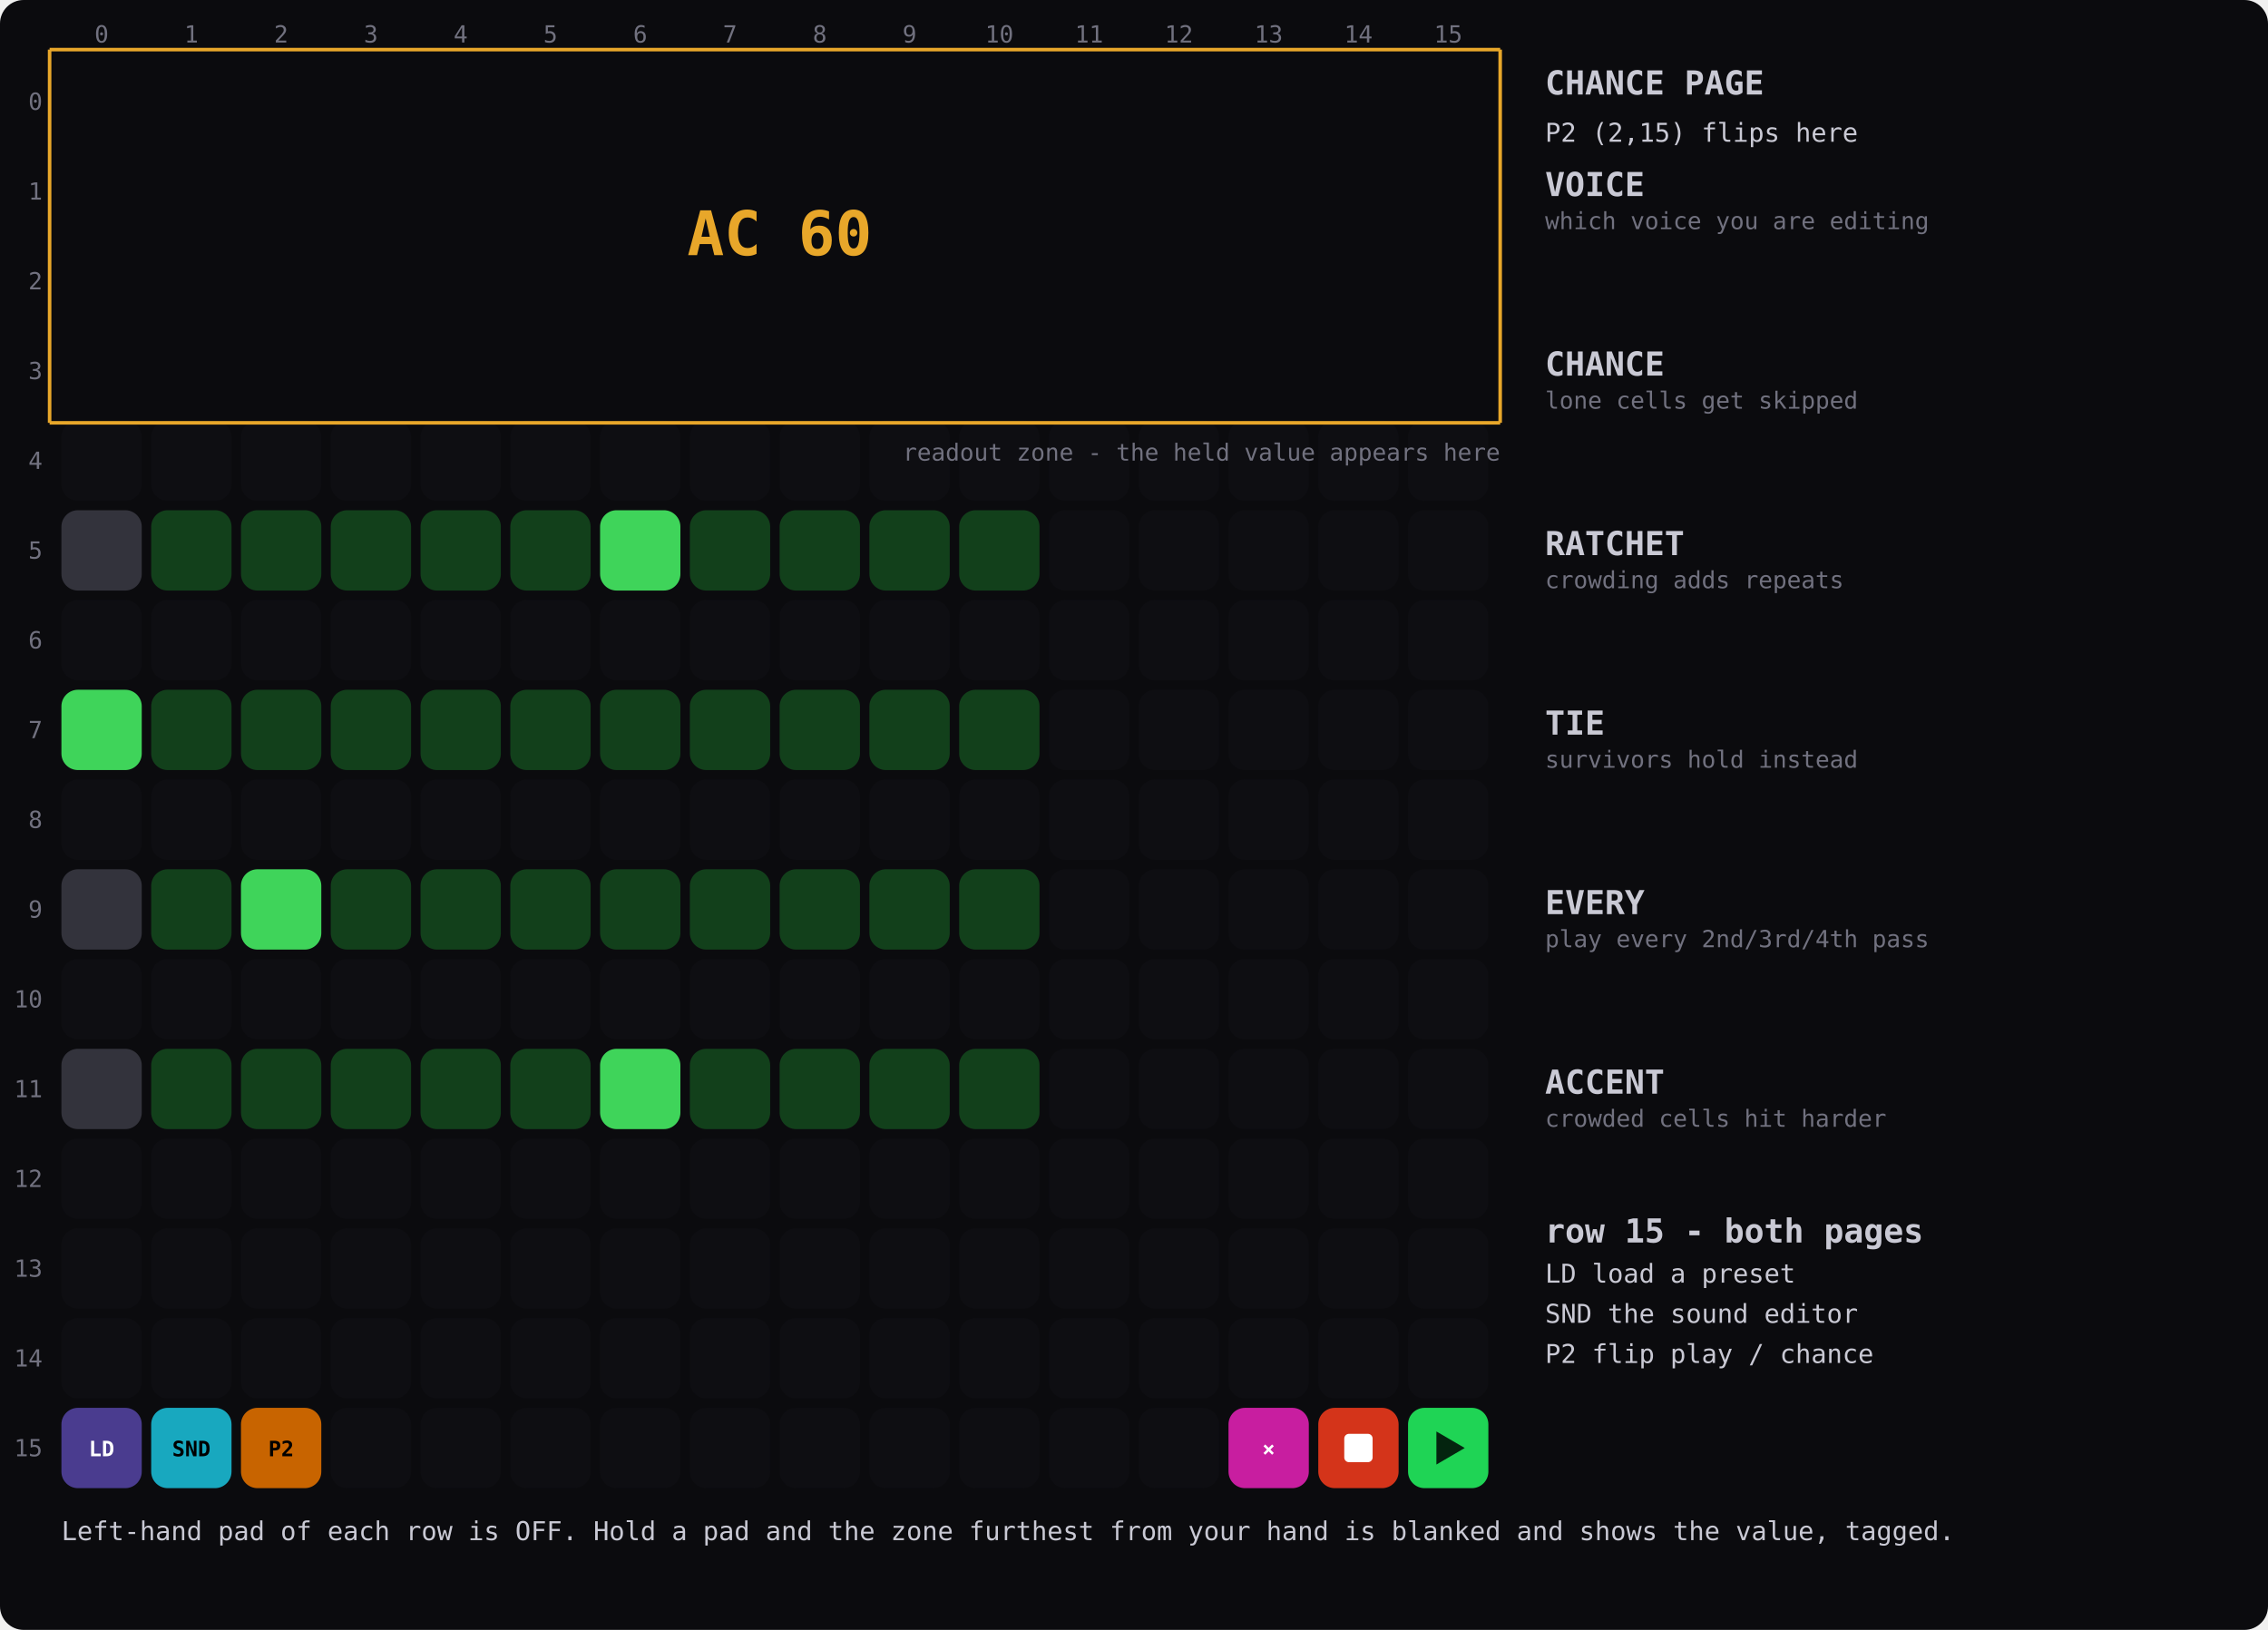
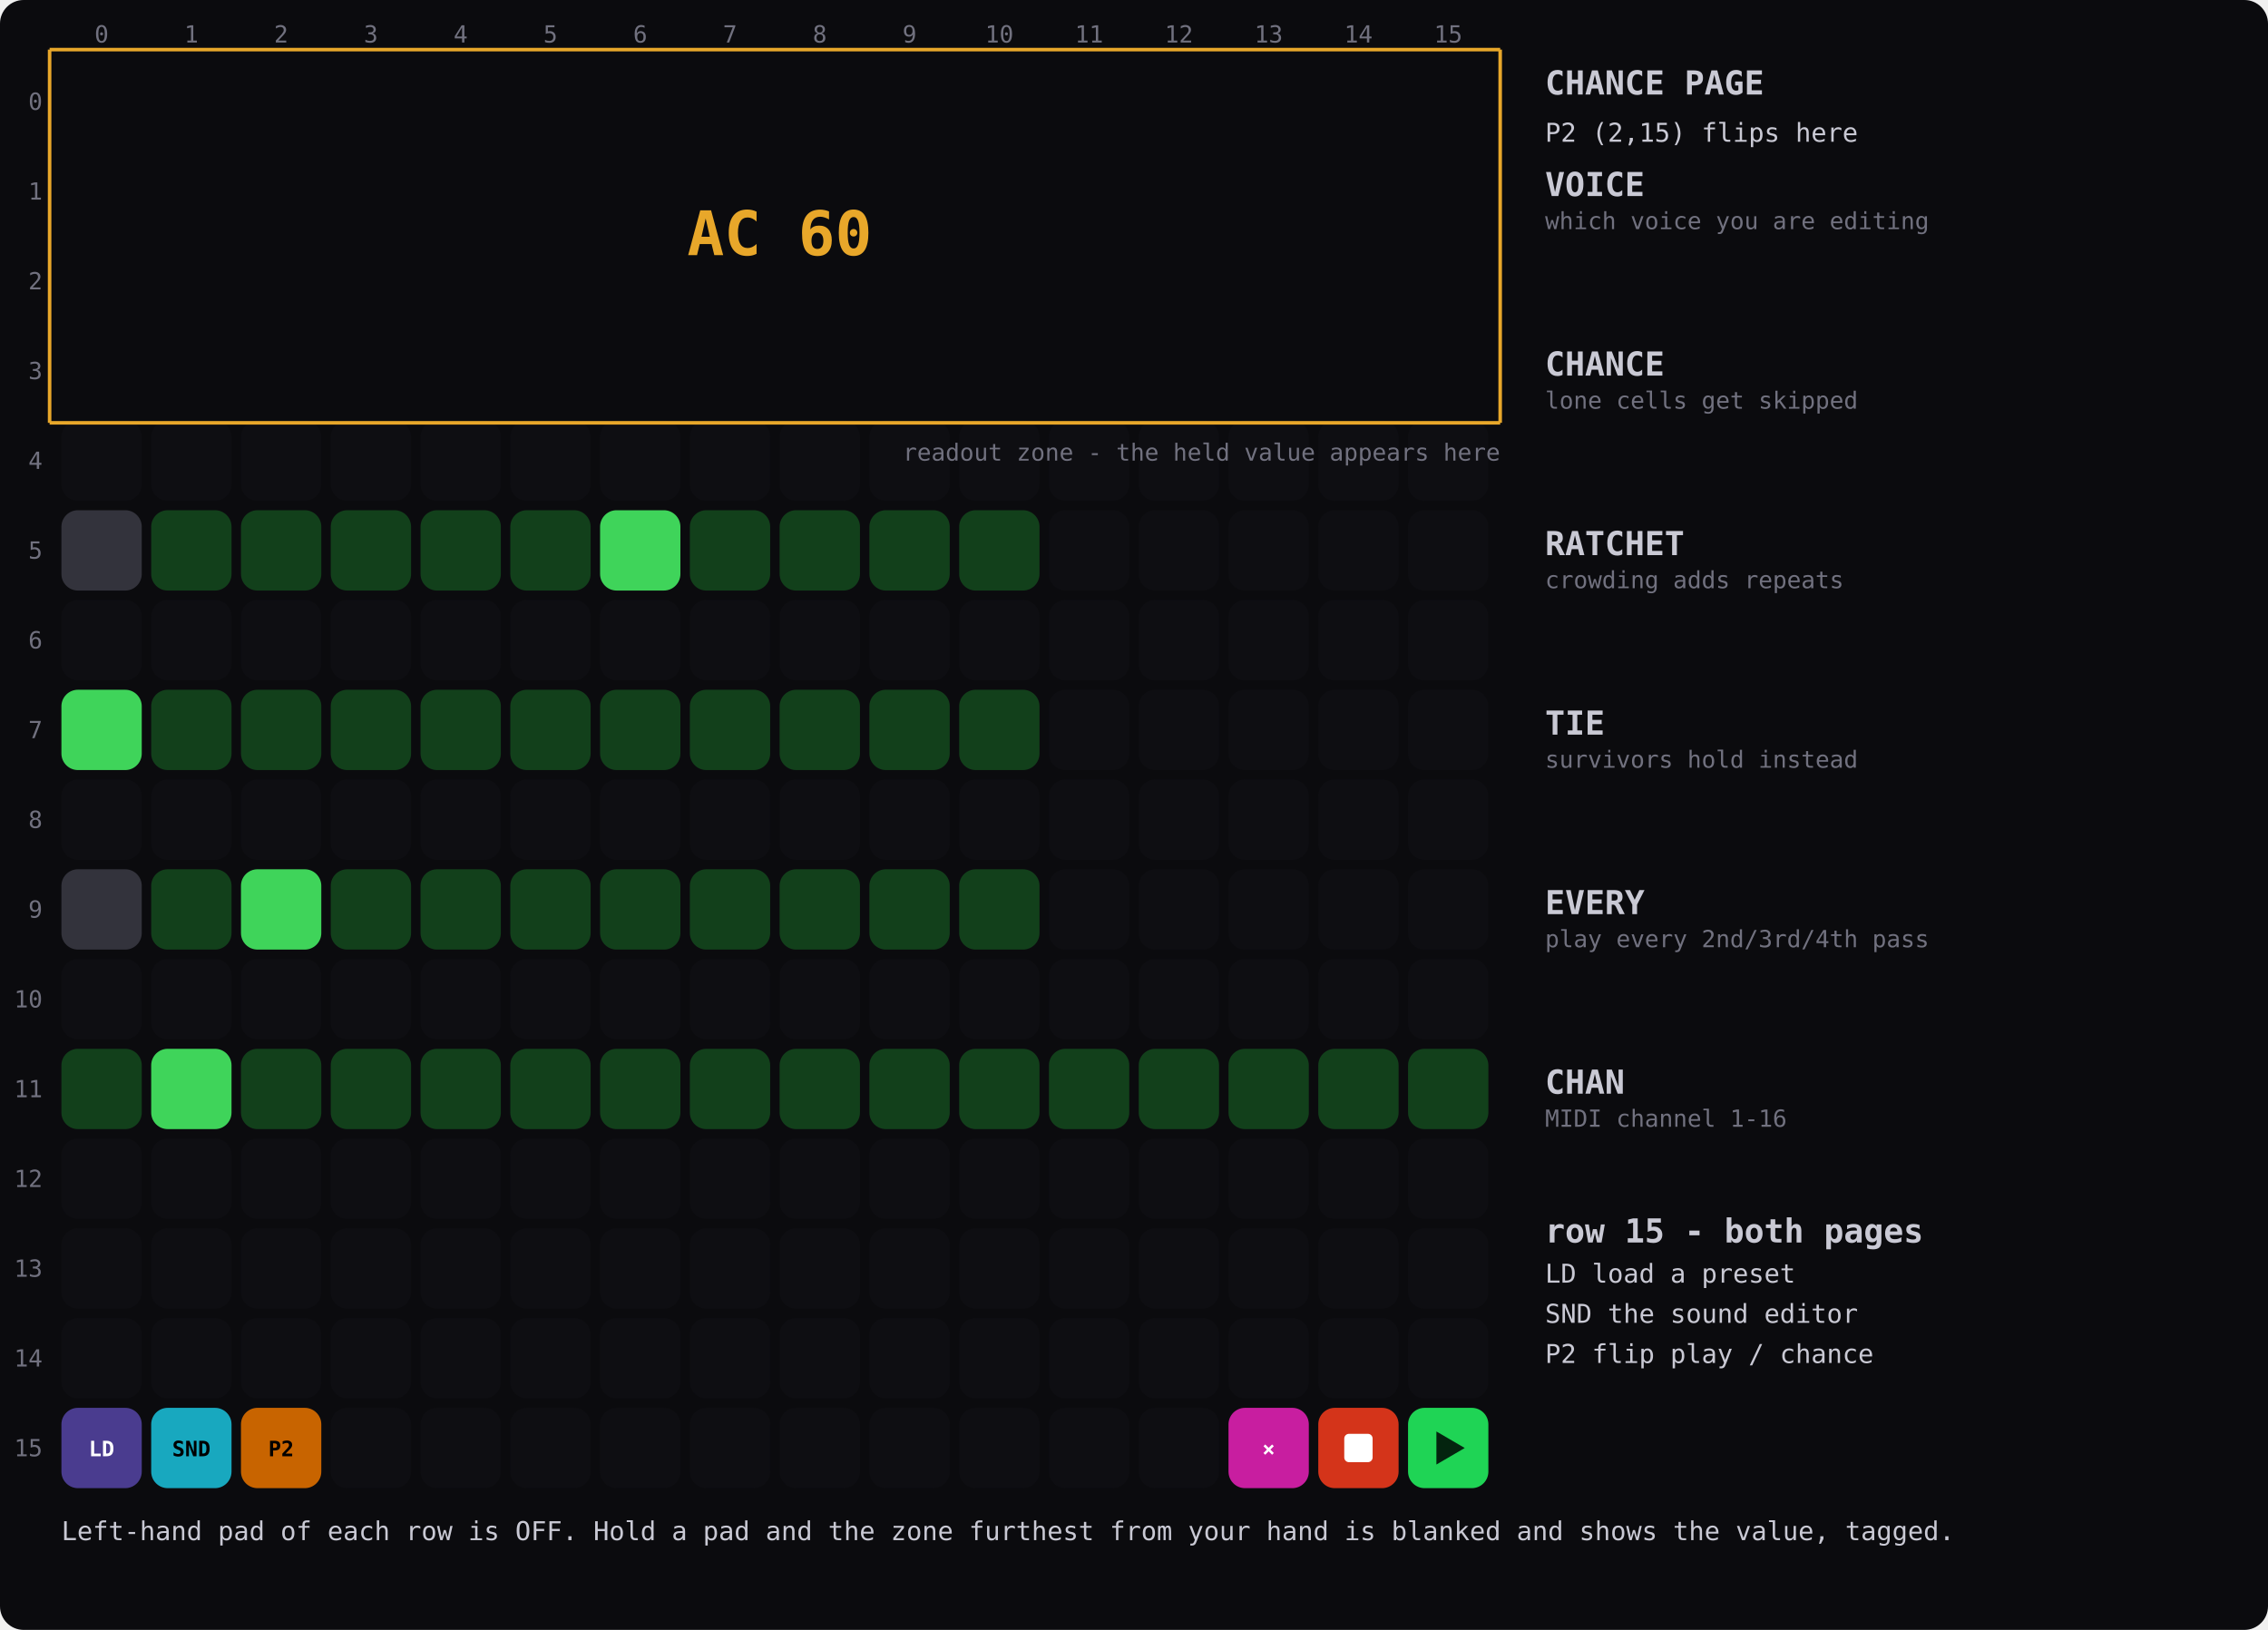
<svg xmlns="http://www.w3.org/2000/svg" width="960" height="690" viewBox="0 0 960 690" role="img" aria-label="plinky-life voice chance page">
  <rect width="960" height="690" rx="10" fill="#0b0b0e" />
  <style>text{font-family:ui-monospace,SFMono-Regular,Menlo,Consolas,monospace}.t{font-size:11px;fill:#c9c9d4}.h{font-size:14px;font-weight:700;fill:#c9c9d4}.k{font-size:10px;fill:#71717f}.p{font-size:9px;font-weight:700}</style>
  <text class="k" x="43.0" y="18" text-anchor="middle">0</text>
  <text class="k" x="18" y="46.5" text-anchor="end">0</text>
  <text class="k" x="81.0" y="18" text-anchor="middle">1</text>
  <text class="k" x="18" y="84.5" text-anchor="end">1</text>
  <text class="k" x="119.0" y="18" text-anchor="middle">2</text>
  <text class="k" x="18" y="122.5" text-anchor="end">2</text>
  <text class="k" x="157.0" y="18" text-anchor="middle">3</text>
  <text class="k" x="18" y="160.5" text-anchor="end">3</text>
  <text class="k" x="195.0" y="18" text-anchor="middle">4</text>
  <text class="k" x="18" y="198.5" text-anchor="end">4</text>
  <text class="k" x="233.0" y="18" text-anchor="middle">5</text>
  <text class="k" x="18" y="236.5" text-anchor="end">5</text>
  <text class="k" x="271.0" y="18" text-anchor="middle">6</text>
  <text class="k" x="18" y="274.5" text-anchor="end">6</text>
  <text class="k" x="309.0" y="18" text-anchor="middle">7</text>
  <text class="k" x="18" y="312.5" text-anchor="end">7</text>
  <text class="k" x="347.0" y="18" text-anchor="middle">8</text>
  <text class="k" x="18" y="350.5" text-anchor="end">8</text>
  <text class="k" x="385.0" y="18" text-anchor="middle">9</text>
  <text class="k" x="18" y="388.5" text-anchor="end">9</text>
  <text class="k" x="423.0" y="18" text-anchor="middle">10</text>
  <text class="k" x="18" y="426.5" text-anchor="end">10</text>
  <text class="k" x="461.0" y="18" text-anchor="middle">11</text>
  <text class="k" x="18" y="464.5" text-anchor="end">11</text>
  <text class="k" x="499.0" y="18" text-anchor="middle">12</text>
  <text class="k" x="18" y="502.5" text-anchor="end">12</text>
  <text class="k" x="537.0" y="18" text-anchor="middle">13</text>
  <text class="k" x="18" y="540.5" text-anchor="end">13</text>
  <text class="k" x="575.0" y="18" text-anchor="middle">14</text>
  <text class="k" x="18" y="578.5" text-anchor="end">14</text>
  <text class="k" x="613.0" y="18" text-anchor="middle">15</text>
  <text class="k" x="18" y="616.5" text-anchor="end">15</text>
  <rect x="26" y="26" width="34" height="34" rx="7" fill="#0e0e12" />
  <rect x="64" y="26" width="34" height="34" rx="7" fill="#0e0e12" />
  <rect x="102" y="26" width="34" height="34" rx="7" fill="#0e0e12" />
  <rect x="140" y="26" width="34" height="34" rx="7" fill="#0e0e12" />
  <rect x="178" y="26" width="34" height="34" rx="7" fill="#0e0e12" />
  <rect x="216" y="26" width="34" height="34" rx="7" fill="#0e0e12" />
  <rect x="254" y="26" width="34" height="34" rx="7" fill="#0e0e12" />
  <rect x="292" y="26" width="34" height="34" rx="7" fill="#0e0e12" />
  <rect x="330" y="26" width="34" height="34" rx="7" fill="#0e0e12" />
  <rect x="368" y="26" width="34" height="34" rx="7" fill="#0e0e12" />
  <rect x="406" y="26" width="34" height="34" rx="7" fill="#0e0e12" />
  <rect x="444" y="26" width="34" height="34" rx="7" fill="#0e0e12" />
  <rect x="482" y="26" width="34" height="34" rx="7" fill="#0e0e12" />
  <rect x="520" y="26" width="34" height="34" rx="7" fill="#0e0e12" />
  <rect x="558" y="26" width="34" height="34" rx="7" fill="#0e0e12" />
  <rect x="596" y="26" width="34" height="34" rx="7" fill="#0e0e12" />
  <rect x="26" y="64" width="34" height="34" rx="7" fill="#4a1414" />
  <rect x="64" y="64" width="34" height="34" rx="7" fill="#3fd45a" />
  <rect x="102" y="64" width="34" height="34" rx="7" fill="#151d4d" />
  <rect x="140" y="64" width="34" height="34" rx="7" fill="#4a3508" />
  <rect x="178" y="64" width="34" height="34" rx="7" fill="#0e0e12" />
  <rect x="216" y="64" width="34" height="34" rx="7" fill="#0e0e12" />
  <rect x="254" y="64" width="34" height="34" rx="7" fill="#0e0e12" />
  <rect x="292" y="64" width="34" height="34" rx="7" fill="#0e0e12" />
  <rect x="330" y="64" width="34" height="34" rx="7" fill="#0e0e12" />
  <rect x="368" y="64" width="34" height="34" rx="7" fill="#0e0e12" />
  <rect x="406" y="64" width="34" height="34" rx="7" fill="#0e0e12" />
  <rect x="444" y="64" width="34" height="34" rx="7" fill="#0e0e12" />
  <rect x="482" y="64" width="34" height="34" rx="7" fill="#0e0e12" />
  <rect x="520" y="64" width="34" height="34" rx="7" fill="#0e0e12" />
  <rect x="558" y="64" width="34" height="34" rx="7" fill="#0e0e12" />
  <rect x="596" y="64" width="34" height="34" rx="7" fill="#0e0e12" />
  <rect x="26" y="102" width="34" height="34" rx="7" fill="#0e0e12" />
  <rect x="64" y="102" width="34" height="34" rx="7" fill="#0e0e12" />
  <rect x="102" y="102" width="34" height="34" rx="7" fill="#0e0e12" />
  <rect x="140" y="102" width="34" height="34" rx="7" fill="#0e0e12" />
  <rect x="178" y="102" width="34" height="34" rx="7" fill="#0e0e12" />
  <rect x="216" y="102" width="34" height="34" rx="7" fill="#0e0e12" />
  <rect x="254" y="102" width="34" height="34" rx="7" fill="#0e0e12" />
  <rect x="292" y="102" width="34" height="34" rx="7" fill="#0e0e12" />
  <rect x="330" y="102" width="34" height="34" rx="7" fill="#0e0e12" />
  <rect x="368" y="102" width="34" height="34" rx="7" fill="#0e0e12" />
  <rect x="406" y="102" width="34" height="34" rx="7" fill="#0e0e12" />
  <rect x="444" y="102" width="34" height="34" rx="7" fill="#0e0e12" />
  <rect x="482" y="102" width="34" height="34" rx="7" fill="#0e0e12" />
  <rect x="520" y="102" width="34" height="34" rx="7" fill="#0e0e12" />
  <rect x="558" y="102" width="34" height="34" rx="7" fill="#0e0e12" />
  <rect x="596" y="102" width="34" height="34" rx="7" fill="#0e0e12" />
  <rect x="26" y="140" width="34" height="34" rx="7" fill="#33333c" />
  <rect x="64" y="140" width="34" height="34" rx="7" fill="#12401b" />
  <rect x="102" y="140" width="34" height="34" rx="7" fill="#12401b" />
  <rect x="140" y="140" width="34" height="34" rx="7" fill="#12401b" />
  <rect x="178" y="140" width="34" height="34" rx="7" fill="#3fd45a" />
  <rect x="216" y="140" width="34" height="34" rx="7" fill="#12401b" />
  <rect x="254" y="140" width="34" height="34" rx="7" fill="#12401b" />
  <rect x="292" y="140" width="34" height="34" rx="7" fill="#12401b" />
  <rect x="330" y="140" width="34" height="34" rx="7" fill="#12401b" />
  <rect x="368" y="140" width="34" height="34" rx="7" fill="#12401b" />
  <rect x="406" y="140" width="34" height="34" rx="7" fill="#12401b" />
  <rect x="444" y="140" width="34" height="34" rx="7" fill="#0e0e12" />
  <rect x="482" y="140" width="34" height="34" rx="7" fill="#0e0e12" />
  <rect x="520" y="140" width="34" height="34" rx="7" fill="#0e0e12" />
  <rect x="558" y="140" width="34" height="34" rx="7" fill="#0e0e12" />
  <rect x="596" y="140" width="34" height="34" rx="7" fill="#0e0e12" />
  <rect x="26" y="178" width="34" height="34" rx="7" fill="#0e0e12" />
  <rect x="64" y="178" width="34" height="34" rx="7" fill="#0e0e12" />
  <rect x="102" y="178" width="34" height="34" rx="7" fill="#0e0e12" />
  <rect x="140" y="178" width="34" height="34" rx="7" fill="#0e0e12" />
  <rect x="178" y="178" width="34" height="34" rx="7" fill="#0e0e12" />
  <rect x="216" y="178" width="34" height="34" rx="7" fill="#0e0e12" />
  <rect x="254" y="178" width="34" height="34" rx="7" fill="#0e0e12" />
  <rect x="292" y="178" width="34" height="34" rx="7" fill="#0e0e12" />
  <rect x="330" y="178" width="34" height="34" rx="7" fill="#0e0e12" />
  <rect x="368" y="178" width="34" height="34" rx="7" fill="#0e0e12" />
  <rect x="406" y="178" width="34" height="34" rx="7" fill="#0e0e12" />
  <rect x="444" y="178" width="34" height="34" rx="7" fill="#0e0e12" />
  <rect x="482" y="178" width="34" height="34" rx="7" fill="#0e0e12" />
  <rect x="520" y="178" width="34" height="34" rx="7" fill="#0e0e12" />
  <rect x="558" y="178" width="34" height="34" rx="7" fill="#0e0e12" />
  <rect x="596" y="178" width="34" height="34" rx="7" fill="#0e0e12" />
  <rect x="26" y="216" width="34" height="34" rx="7" fill="#33333c" />
  <rect x="64" y="216" width="34" height="34" rx="7" fill="#12401b" />
  <rect x="102" y="216" width="34" height="34" rx="7" fill="#12401b" />
  <rect x="140" y="216" width="34" height="34" rx="7" fill="#12401b" />
  <rect x="178" y="216" width="34" height="34" rx="7" fill="#12401b" />
  <rect x="216" y="216" width="34" height="34" rx="7" fill="#12401b" />
  <rect x="254" y="216" width="34" height="34" rx="7" fill="#3fd45a" />
  <rect x="292" y="216" width="34" height="34" rx="7" fill="#12401b" />
  <rect x="330" y="216" width="34" height="34" rx="7" fill="#12401b" />
  <rect x="368" y="216" width="34" height="34" rx="7" fill="#12401b" />
  <rect x="406" y="216" width="34" height="34" rx="7" fill="#12401b" />
  <rect x="444" y="216" width="34" height="34" rx="7" fill="#0e0e12" />
  <rect x="482" y="216" width="34" height="34" rx="7" fill="#0e0e12" />
  <rect x="520" y="216" width="34" height="34" rx="7" fill="#0e0e12" />
  <rect x="558" y="216" width="34" height="34" rx="7" fill="#0e0e12" />
  <rect x="596" y="216" width="34" height="34" rx="7" fill="#0e0e12" />
  <rect x="26" y="254" width="34" height="34" rx="7" fill="#0e0e12" />
  <rect x="64" y="254" width="34" height="34" rx="7" fill="#0e0e12" />
  <rect x="102" y="254" width="34" height="34" rx="7" fill="#0e0e12" />
  <rect x="140" y="254" width="34" height="34" rx="7" fill="#0e0e12" />
  <rect x="178" y="254" width="34" height="34" rx="7" fill="#0e0e12" />
  <rect x="216" y="254" width="34" height="34" rx="7" fill="#0e0e12" />
  <rect x="254" y="254" width="34" height="34" rx="7" fill="#0e0e12" />
  <rect x="292" y="254" width="34" height="34" rx="7" fill="#0e0e12" />
  <rect x="330" y="254" width="34" height="34" rx="7" fill="#0e0e12" />
  <rect x="368" y="254" width="34" height="34" rx="7" fill="#0e0e12" />
  <rect x="406" y="254" width="34" height="34" rx="7" fill="#0e0e12" />
  <rect x="444" y="254" width="34" height="34" rx="7" fill="#0e0e12" />
  <rect x="482" y="254" width="34" height="34" rx="7" fill="#0e0e12" />
  <rect x="520" y="254" width="34" height="34" rx="7" fill="#0e0e12" />
  <rect x="558" y="254" width="34" height="34" rx="7" fill="#0e0e12" />
  <rect x="596" y="254" width="34" height="34" rx="7" fill="#0e0e12" />
  <rect x="26" y="292" width="34" height="34" rx="7" fill="#3fd45a" />
  <rect x="64" y="292" width="34" height="34" rx="7" fill="#12401b" />
  <rect x="102" y="292" width="34" height="34" rx="7" fill="#12401b" />
  <rect x="140" y="292" width="34" height="34" rx="7" fill="#12401b" />
  <rect x="178" y="292" width="34" height="34" rx="7" fill="#12401b" />
  <rect x="216" y="292" width="34" height="34" rx="7" fill="#12401b" />
  <rect x="254" y="292" width="34" height="34" rx="7" fill="#12401b" />
  <rect x="292" y="292" width="34" height="34" rx="7" fill="#12401b" />
  <rect x="330" y="292" width="34" height="34" rx="7" fill="#12401b" />
  <rect x="368" y="292" width="34" height="34" rx="7" fill="#12401b" />
  <rect x="406" y="292" width="34" height="34" rx="7" fill="#12401b" />
  <rect x="444" y="292" width="34" height="34" rx="7" fill="#0e0e12" />
  <rect x="482" y="292" width="34" height="34" rx="7" fill="#0e0e12" />
  <rect x="520" y="292" width="34" height="34" rx="7" fill="#0e0e12" />
  <rect x="558" y="292" width="34" height="34" rx="7" fill="#0e0e12" />
  <rect x="596" y="292" width="34" height="34" rx="7" fill="#0e0e12" />
  <rect x="26" y="330" width="34" height="34" rx="7" fill="#0e0e12" />
  <rect x="64" y="330" width="34" height="34" rx="7" fill="#0e0e12" />
  <rect x="102" y="330" width="34" height="34" rx="7" fill="#0e0e12" />
  <rect x="140" y="330" width="34" height="34" rx="7" fill="#0e0e12" />
  <rect x="178" y="330" width="34" height="34" rx="7" fill="#0e0e12" />
  <rect x="216" y="330" width="34" height="34" rx="7" fill="#0e0e12" />
  <rect x="254" y="330" width="34" height="34" rx="7" fill="#0e0e12" />
  <rect x="292" y="330" width="34" height="34" rx="7" fill="#0e0e12" />
  <rect x="330" y="330" width="34" height="34" rx="7" fill="#0e0e12" />
  <rect x="368" y="330" width="34" height="34" rx="7" fill="#0e0e12" />
  <rect x="406" y="330" width="34" height="34" rx="7" fill="#0e0e12" />
  <rect x="444" y="330" width="34" height="34" rx="7" fill="#0e0e12" />
  <rect x="482" y="330" width="34" height="34" rx="7" fill="#0e0e12" />
  <rect x="520" y="330" width="34" height="34" rx="7" fill="#0e0e12" />
  <rect x="558" y="330" width="34" height="34" rx="7" fill="#0e0e12" />
  <rect x="596" y="330" width="34" height="34" rx="7" fill="#0e0e12" />
  <rect x="26" y="368" width="34" height="34" rx="7" fill="#33333c" />
  <rect x="64" y="368" width="34" height="34" rx="7" fill="#12401b" />
  <rect x="102" y="368" width="34" height="34" rx="7" fill="#3fd45a" />
  <rect x="140" y="368" width="34" height="34" rx="7" fill="#12401b" />
  <rect x="178" y="368" width="34" height="34" rx="7" fill="#12401b" />
  <rect x="216" y="368" width="34" height="34" rx="7" fill="#12401b" />
  <rect x="254" y="368" width="34" height="34" rx="7" fill="#12401b" />
  <rect x="292" y="368" width="34" height="34" rx="7" fill="#12401b" />
  <rect x="330" y="368" width="34" height="34" rx="7" fill="#12401b" />
  <rect x="368" y="368" width="34" height="34" rx="7" fill="#12401b" />
  <rect x="406" y="368" width="34" height="34" rx="7" fill="#12401b" />
  <rect x="444" y="368" width="34" height="34" rx="7" fill="#0e0e12" />
  <rect x="482" y="368" width="34" height="34" rx="7" fill="#0e0e12" />
  <rect x="520" y="368" width="34" height="34" rx="7" fill="#0e0e12" />
  <rect x="558" y="368" width="34" height="34" rx="7" fill="#0e0e12" />
  <rect x="596" y="368" width="34" height="34" rx="7" fill="#0e0e12" />
  <rect x="26" y="406" width="34" height="34" rx="7" fill="#0e0e12" />
  <rect x="64" y="406" width="34" height="34" rx="7" fill="#0e0e12" />
  <rect x="102" y="406" width="34" height="34" rx="7" fill="#0e0e12" />
  <rect x="140" y="406" width="34" height="34" rx="7" fill="#0e0e12" />
  <rect x="178" y="406" width="34" height="34" rx="7" fill="#0e0e12" />
  <rect x="216" y="406" width="34" height="34" rx="7" fill="#0e0e12" />
  <rect x="254" y="406" width="34" height="34" rx="7" fill="#0e0e12" />
  <rect x="292" y="406" width="34" height="34" rx="7" fill="#0e0e12" />
  <rect x="330" y="406" width="34" height="34" rx="7" fill="#0e0e12" />
  <rect x="368" y="406" width="34" height="34" rx="7" fill="#0e0e12" />
  <rect x="406" y="406" width="34" height="34" rx="7" fill="#0e0e12" />
  <rect x="444" y="406" width="34" height="34" rx="7" fill="#0e0e12" />
  <rect x="482" y="406" width="34" height="34" rx="7" fill="#0e0e12" />
  <rect x="520" y="406" width="34" height="34" rx="7" fill="#0e0e12" />
  <rect x="558" y="406" width="34" height="34" rx="7" fill="#0e0e12" />
  <rect x="596" y="406" width="34" height="34" rx="7" fill="#0e0e12" />
-   <rect x="26" y="444" width="34" height="34" rx="7" fill="#33333c" />
-   <rect x="64" y="444" width="34" height="34" rx="7" fill="#12401b" />
+   <rect x="26" y="444" width="34" height="34" rx="7" fill="#12401b" />
+   <rect x="64" y="444" width="34" height="34" rx="7" fill="#3fd45a" />
  <rect x="102" y="444" width="34" height="34" rx="7" fill="#12401b" />
  <rect x="140" y="444" width="34" height="34" rx="7" fill="#12401b" />
  <rect x="178" y="444" width="34" height="34" rx="7" fill="#12401b" />
  <rect x="216" y="444" width="34" height="34" rx="7" fill="#12401b" />
-   <rect x="254" y="444" width="34" height="34" rx="7" fill="#3fd45a" />
+   <rect x="254" y="444" width="34" height="34" rx="7" fill="#12401b" />
  <rect x="292" y="444" width="34" height="34" rx="7" fill="#12401b" />
  <rect x="330" y="444" width="34" height="34" rx="7" fill="#12401b" />
  <rect x="368" y="444" width="34" height="34" rx="7" fill="#12401b" />
  <rect x="406" y="444" width="34" height="34" rx="7" fill="#12401b" />
-   <rect x="444" y="444" width="34" height="34" rx="7" fill="#0e0e12" />
-   <rect x="482" y="444" width="34" height="34" rx="7" fill="#0e0e12" />
-   <rect x="520" y="444" width="34" height="34" rx="7" fill="#0e0e12" />
-   <rect x="558" y="444" width="34" height="34" rx="7" fill="#0e0e12" />
-   <rect x="596" y="444" width="34" height="34" rx="7" fill="#0e0e12" />
+   <rect x="444" y="444" width="34" height="34" rx="7" fill="#12401b" />
+   <rect x="482" y="444" width="34" height="34" rx="7" fill="#12401b" />
+   <rect x="520" y="444" width="34" height="34" rx="7" fill="#12401b" />
+   <rect x="558" y="444" width="34" height="34" rx="7" fill="#12401b" />
+   <rect x="596" y="444" width="34" height="34" rx="7" fill="#12401b" />
  <rect x="26" y="482" width="34" height="34" rx="7" fill="#0e0e12" />
  <rect x="64" y="482" width="34" height="34" rx="7" fill="#0e0e12" />
  <rect x="102" y="482" width="34" height="34" rx="7" fill="#0e0e12" />
  <rect x="140" y="482" width="34" height="34" rx="7" fill="#0e0e12" />
  <rect x="178" y="482" width="34" height="34" rx="7" fill="#0e0e12" />
  <rect x="216" y="482" width="34" height="34" rx="7" fill="#0e0e12" />
  <rect x="254" y="482" width="34" height="34" rx="7" fill="#0e0e12" />
  <rect x="292" y="482" width="34" height="34" rx="7" fill="#0e0e12" />
  <rect x="330" y="482" width="34" height="34" rx="7" fill="#0e0e12" />
  <rect x="368" y="482" width="34" height="34" rx="7" fill="#0e0e12" />
  <rect x="406" y="482" width="34" height="34" rx="7" fill="#0e0e12" />
  <rect x="444" y="482" width="34" height="34" rx="7" fill="#0e0e12" />
  <rect x="482" y="482" width="34" height="34" rx="7" fill="#0e0e12" />
  <rect x="520" y="482" width="34" height="34" rx="7" fill="#0e0e12" />
  <rect x="558" y="482" width="34" height="34" rx="7" fill="#0e0e12" />
  <rect x="596" y="482" width="34" height="34" rx="7" fill="#0e0e12" />
  <rect x="26" y="520" width="34" height="34" rx="7" fill="#0e0e12" />
  <rect x="64" y="520" width="34" height="34" rx="7" fill="#0e0e12" />
  <rect x="102" y="520" width="34" height="34" rx="7" fill="#0e0e12" />
  <rect x="140" y="520" width="34" height="34" rx="7" fill="#0e0e12" />
  <rect x="178" y="520" width="34" height="34" rx="7" fill="#0e0e12" />
  <rect x="216" y="520" width="34" height="34" rx="7" fill="#0e0e12" />
  <rect x="254" y="520" width="34" height="34" rx="7" fill="#0e0e12" />
  <rect x="292" y="520" width="34" height="34" rx="7" fill="#0e0e12" />
  <rect x="330" y="520" width="34" height="34" rx="7" fill="#0e0e12" />
  <rect x="368" y="520" width="34" height="34" rx="7" fill="#0e0e12" />
  <rect x="406" y="520" width="34" height="34" rx="7" fill="#0e0e12" />
  <rect x="444" y="520" width="34" height="34" rx="7" fill="#0e0e12" />
  <rect x="482" y="520" width="34" height="34" rx="7" fill="#0e0e12" />
  <rect x="520" y="520" width="34" height="34" rx="7" fill="#0e0e12" />
  <rect x="558" y="520" width="34" height="34" rx="7" fill="#0e0e12" />
  <rect x="596" y="520" width="34" height="34" rx="7" fill="#0e0e12" />
  <rect x="26" y="558" width="34" height="34" rx="7" fill="#0e0e12" />
  <rect x="64" y="558" width="34" height="34" rx="7" fill="#0e0e12" />
  <rect x="102" y="558" width="34" height="34" rx="7" fill="#0e0e12" />
  <rect x="140" y="558" width="34" height="34" rx="7" fill="#0e0e12" />
  <rect x="178" y="558" width="34" height="34" rx="7" fill="#0e0e12" />
  <rect x="216" y="558" width="34" height="34" rx="7" fill="#0e0e12" />
  <rect x="254" y="558" width="34" height="34" rx="7" fill="#0e0e12" />
  <rect x="292" y="558" width="34" height="34" rx="7" fill="#0e0e12" />
  <rect x="330" y="558" width="34" height="34" rx="7" fill="#0e0e12" />
  <rect x="368" y="558" width="34" height="34" rx="7" fill="#0e0e12" />
  <rect x="406" y="558" width="34" height="34" rx="7" fill="#0e0e12" />
  <rect x="444" y="558" width="34" height="34" rx="7" fill="#0e0e12" />
  <rect x="482" y="558" width="34" height="34" rx="7" fill="#0e0e12" />
  <rect x="520" y="558" width="34" height="34" rx="7" fill="#0e0e12" />
  <rect x="558" y="558" width="34" height="34" rx="7" fill="#0e0e12" />
  <rect x="596" y="558" width="34" height="34" rx="7" fill="#0e0e12" />
  <rect x="26" y="596" width="34" height="34" rx="7" fill="#0e0e12" />
  <rect x="64" y="596" width="34" height="34" rx="7" fill="#0e0e12" />
  <rect x="102" y="596" width="34" height="34" rx="7" fill="#0e0e12" />
  <rect x="140" y="596" width="34" height="34" rx="7" fill="#0e0e12" />
  <rect x="178" y="596" width="34" height="34" rx="7" fill="#0e0e12" />
  <rect x="216" y="596" width="34" height="34" rx="7" fill="#0e0e12" />
  <rect x="254" y="596" width="34" height="34" rx="7" fill="#0e0e12" />
  <rect x="292" y="596" width="34" height="34" rx="7" fill="#0e0e12" />
  <rect x="330" y="596" width="34" height="34" rx="7" fill="#0e0e12" />
  <rect x="368" y="596" width="34" height="34" rx="7" fill="#0e0e12" />
  <rect x="406" y="596" width="34" height="34" rx="7" fill="#0e0e12" />
  <rect x="444" y="596" width="34" height="34" rx="7" fill="#0e0e12" />
  <rect x="482" y="596" width="34" height="34" rx="7" fill="#0e0e12" />
  <rect x="26" y="596" width="34" height="34" rx="7" fill="#4a3c8f" />
  <text class="p" x="43.0" y="616.5" text-anchor="middle" fill="#fff">LD</text>
  <rect x="64" y="596" width="34" height="34" rx="7" fill="#18a8bf" />
  <text class="p" x="81.0" y="616.5" text-anchor="middle" fill="#000">SND</text>
  <rect x="102" y="596" width="34" height="34" rx="7" fill="#c86400" />
  <text class="p" x="119.0" y="616.5" text-anchor="middle" fill="#000">P2</text>
  <rect x="520" y="596" width="34" height="34" rx="7" fill="#c81ea0" />
  <text class="p" x="537.0" y="616.5" text-anchor="middle" fill="#fff">×</text>
  <rect x="558" y="596" width="34" height="34" rx="7" fill="#d4341a" />
  <rect x="596" y="596" width="34" height="34" rx="7" fill="#1fd455" />
  <rect x="569" y="607" width="12" height="12" rx="2" fill="#fff" />
  <path d="M608 606 L620 613 L608 620 Z" fill="#04240f" />
  <text class="h" x="654" y="40">CHANCE PAGE</text>
  <text class="t" x="654" y="60">P2 (2,15) flips here</text>
  <text class="h" x="654" y="83.0">VOICE</text>
  <text class="k" x="654" y="97.0">which voice you are editing</text>
  <text class="h" x="654" y="159.0">CHANCE</text>
  <text class="k" x="654" y="173.0">lone cells get skipped</text>
  <text class="h" x="654" y="235.0">RATCHET</text>
  <text class="k" x="654" y="249.0">crowding adds repeats</text>
  <text class="h" x="654" y="311.0">TIE</text>
  <text class="k" x="654" y="325.0">survivors hold instead</text>
  <text class="h" x="654" y="387.0">EVERY</text>
  <text class="k" x="654" y="401.0">play every 2nd/3rd/4th pass</text>
-   <text class="h" x="654" y="463.0">ACCENT</text>
-   <text class="k" x="654" y="477.0">crowded cells hit harder</text>
+   <text class="h" x="654" y="463.0">CHAN</text>
+   <text class="k" x="654" y="477.0">MIDI channel 1-16</text>
  <text class="h" x="654" y="526">row 15 - both pages</text>
  <text class="t" x="654" y="543">LD   load a preset</text>
  <text class="t" x="654" y="560">SND  the sound editor</text>
  <text class="t" x="654" y="577">P2   flip play / chance</text>
  <rect x="24" y="24" width="608" height="152" fill="#0b0b0e" />
  <line x1="21" y1="21" x2="635" y2="21" stroke="#e8a72a" stroke-width="1.5" />
  <line x1="21" y1="179" x2="635" y2="179" stroke="#e8a72a" stroke-width="1.5" />
  <line x1="21" y1="21" x2="21" y2="179" stroke="#e8a72a" stroke-width="1.5" />
  <line x1="635" y1="21" x2="635" y2="179" stroke="#e8a72a" stroke-width="1.5" />
  <text x="330" y="108" text-anchor="middle" fill="#e8a72a" style="font-size:26px;font-weight:700;font-family:ui-monospace,monospace">AC 60</text>
  <text class="k" x="635" y="195" text-anchor="end" fill="#e8a72a">readout zone - the held value appears here</text>
  <text class="t" x="26" y="652">Left-hand pad of each row is OFF. Hold a pad and the zone furthest from your hand is blanked and shows the value, tagged.</text>
</svg>
